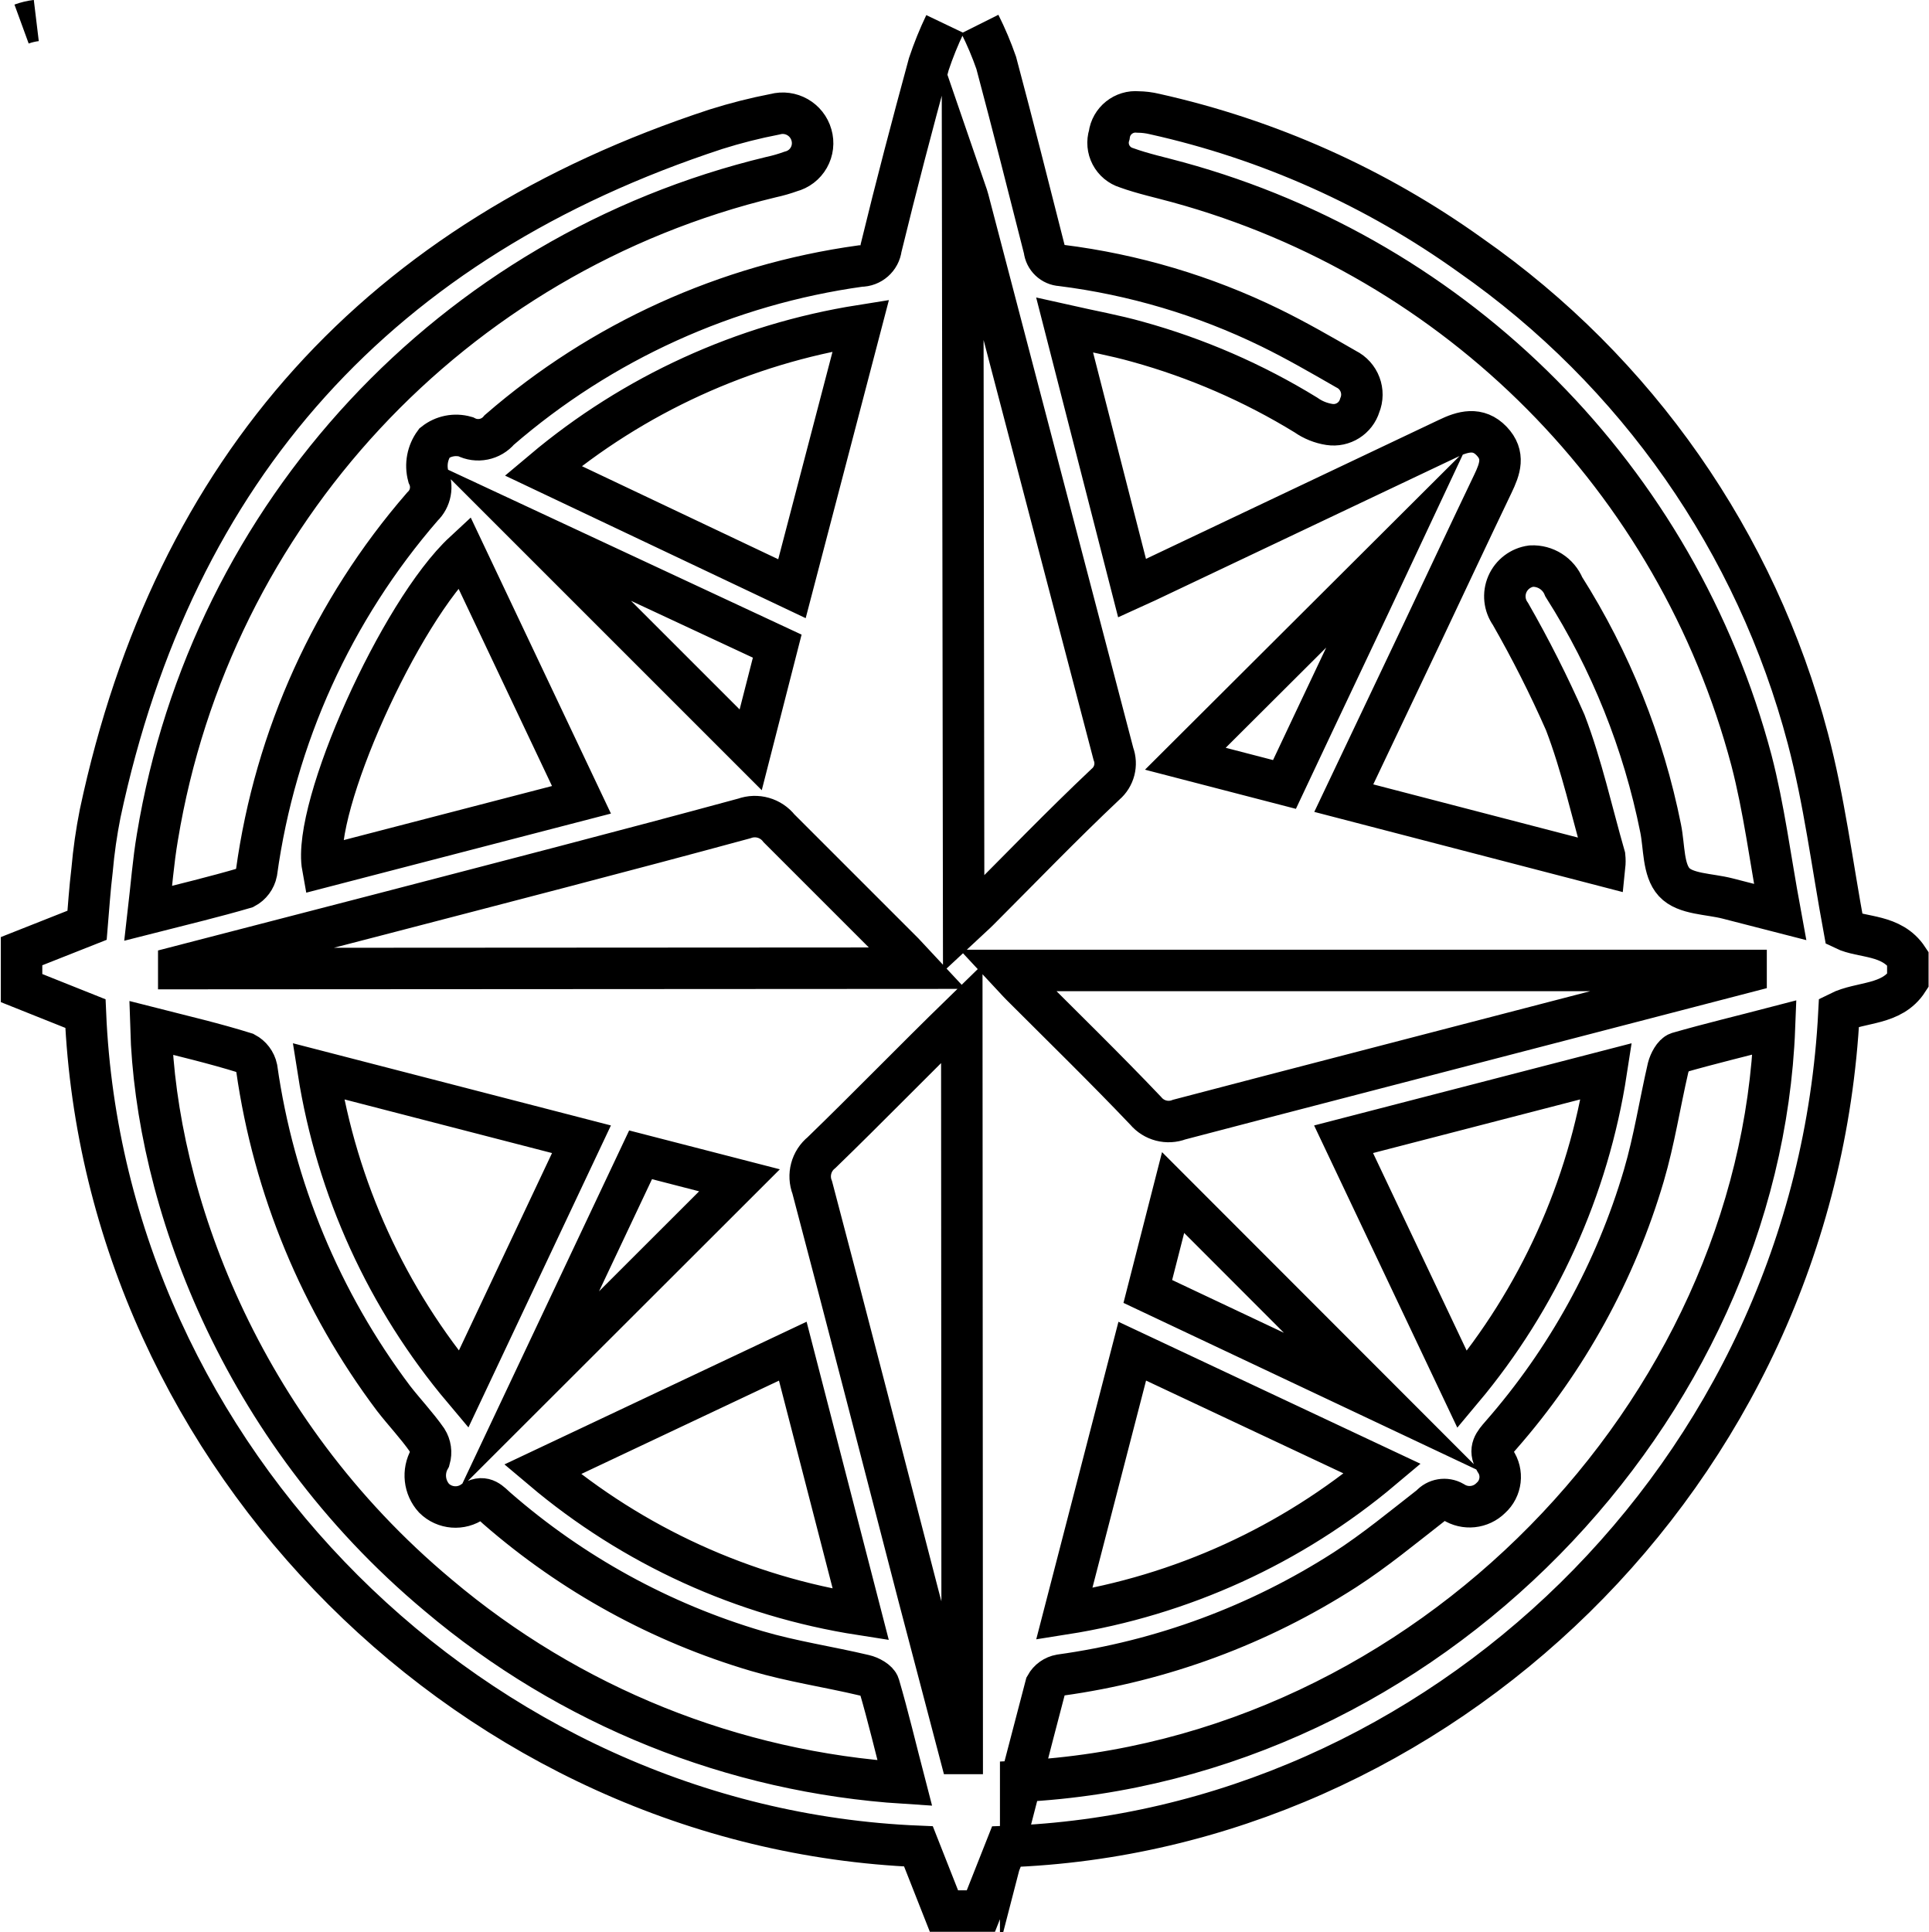
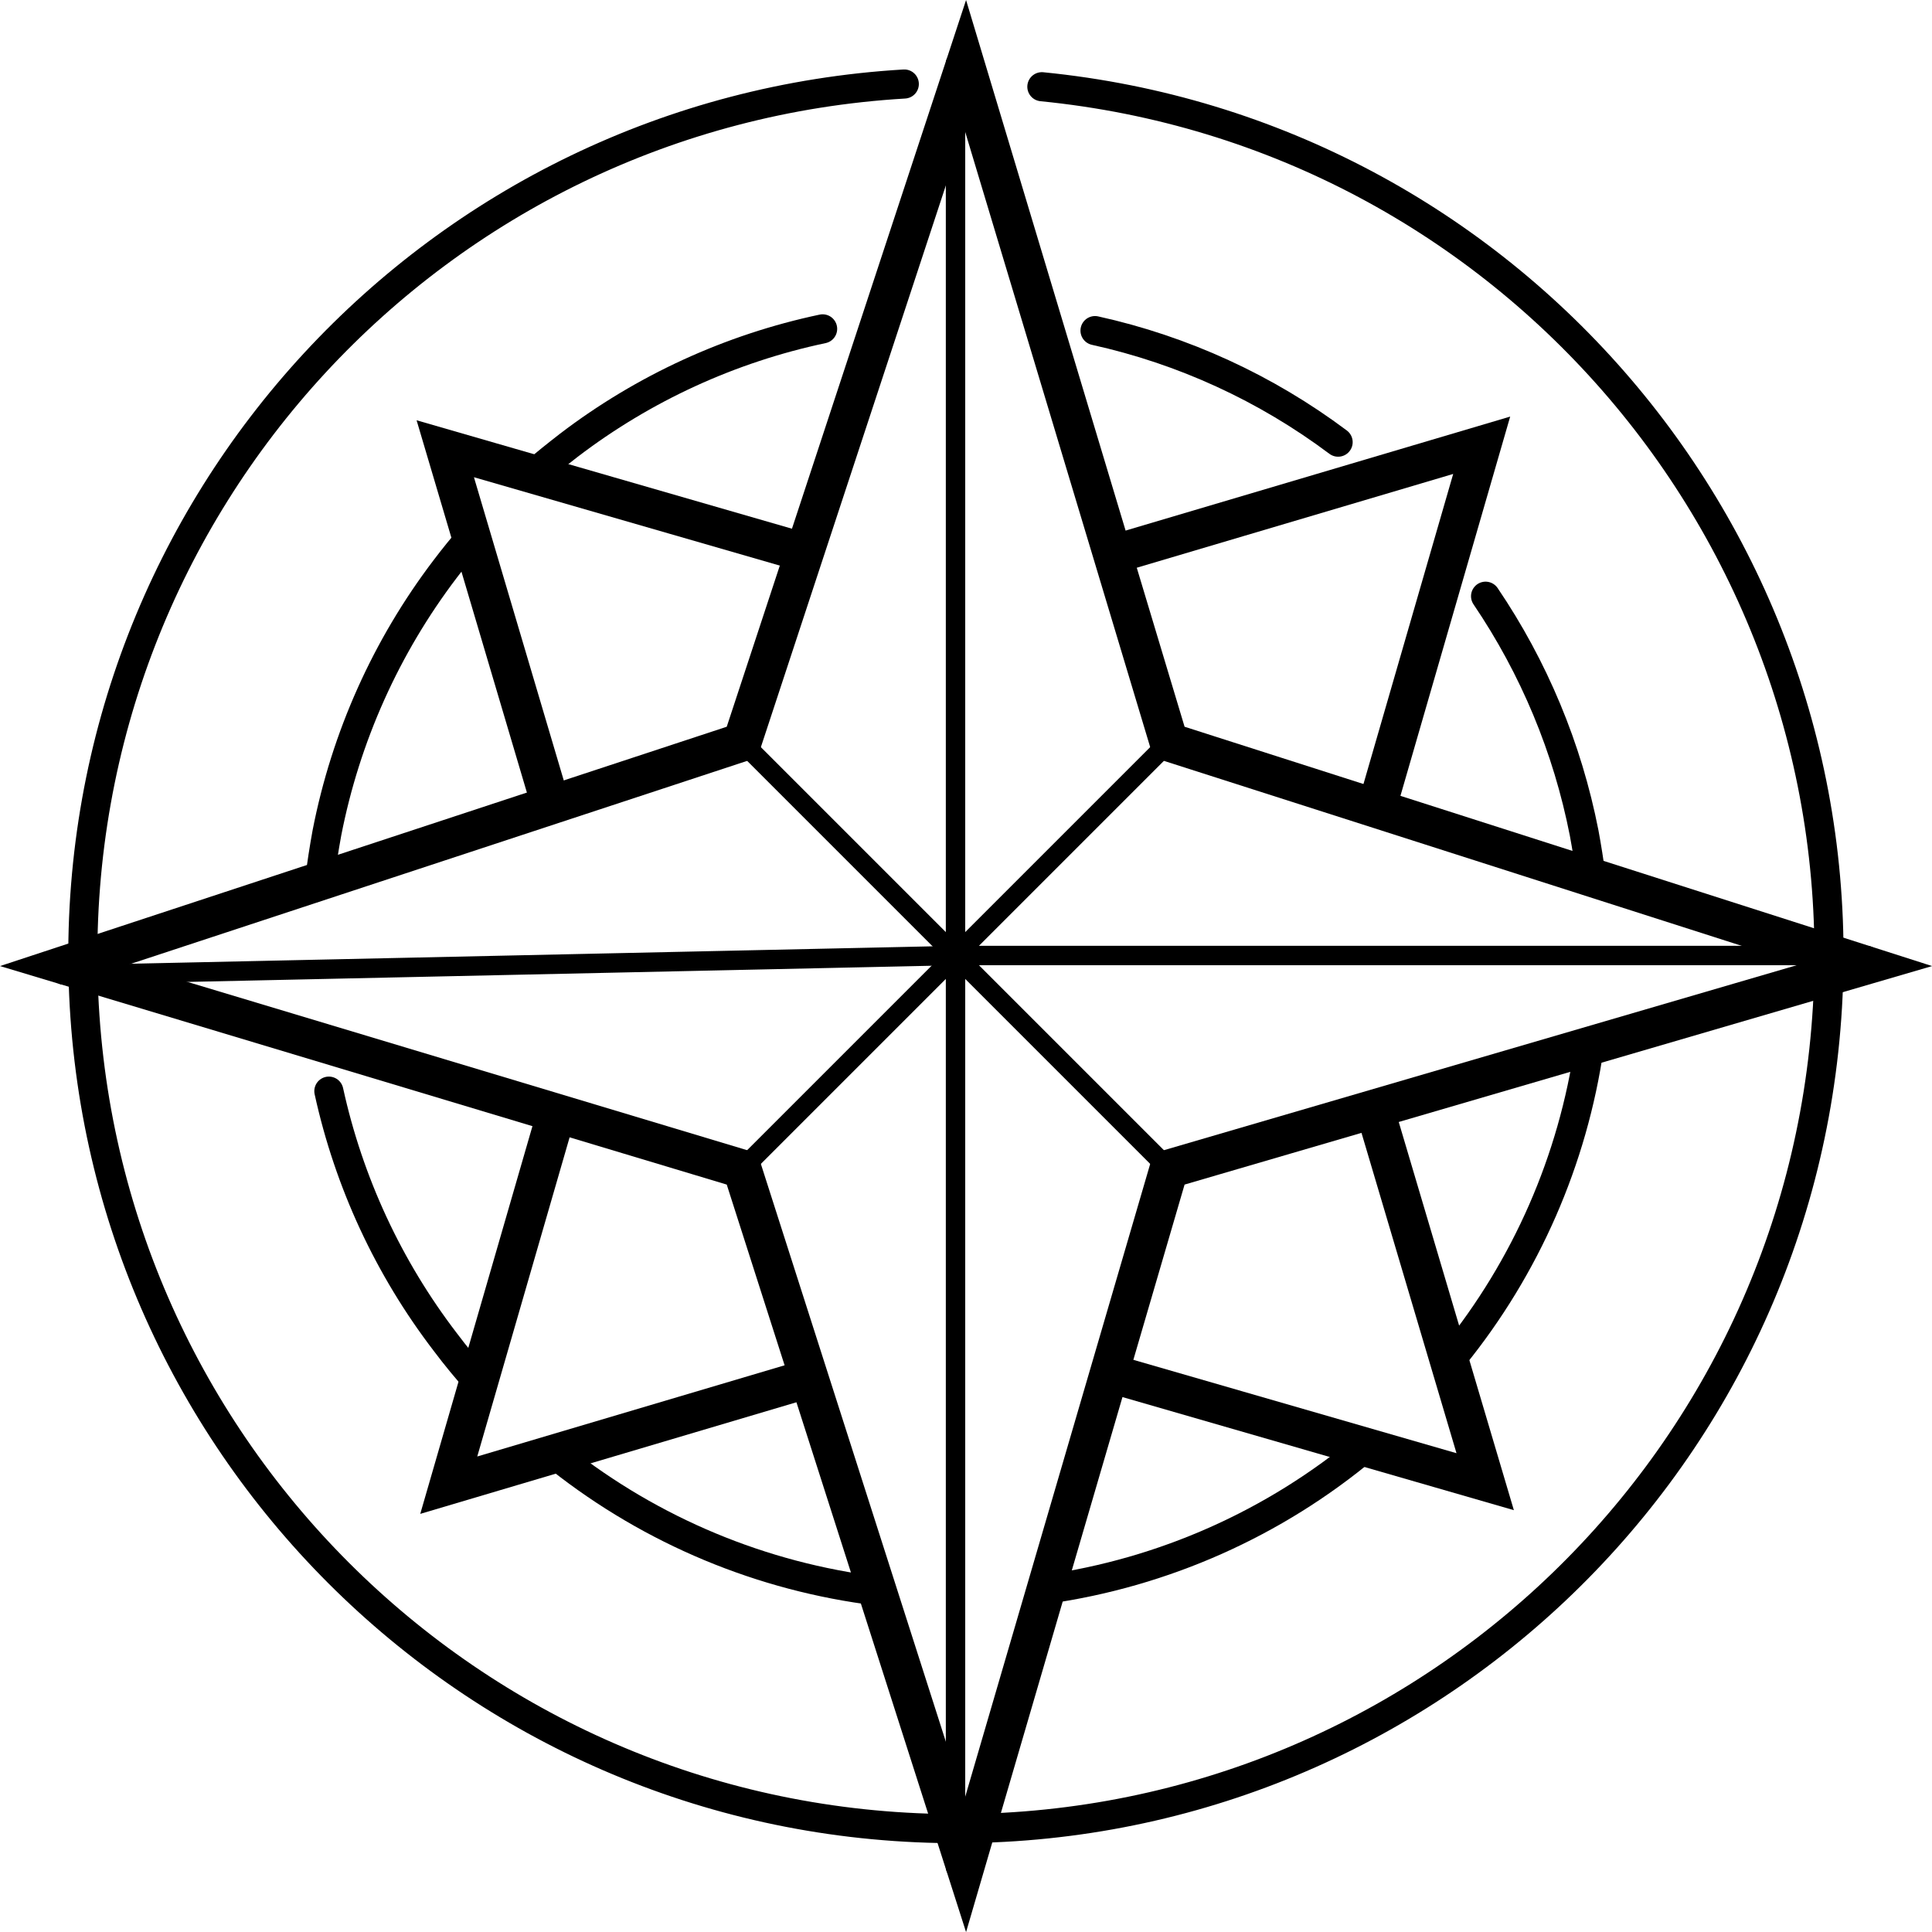
- <svg xmlns="http://www.w3.org/2000/svg" id="Calque_1" data-name="Calque 1" viewBox="0 0 93 93.17">
+ <svg xmlns="http://www.w3.org/2000/svg" id="Calque_2" data-name="Calque 2" viewBox="0 0 99.58 99.58">
  <defs>
-     <style>.cls-1{fill:none;stroke:#000;stroke-miterlimit:10;stroke-width:2px;}</style>
+     <style>.cls-1,.cls-2,.cls-3,.cls-4,.cls-5{fill:none;stroke:#000;stroke-miterlimit:10;}.cls-1,.cls-4{stroke-width:2px;}.cls-2,.cls-4,.cls-5{stroke-linecap:round;}.cls-2,.cls-3{stroke-width:1.5px;}</style>
  </defs>
-   <path class="cls-1" d="M38,37a3.18,3.18,0,0,1,.71-.17M84.21,37A15.84,15.84,0,0,1,85,38.87c.8,3,1.56,6,2.32,9a.86.86,0,0,0,.81.77,32.09,32.09,0,0,1,10.08,3c1.25.61,2.46,1.31,3.66,2a1.37,1.37,0,0,1,.66,1.75,1.32,1.32,0,0,1-1.46.92,2.67,2.67,0,0,1-1.14-.46,31.69,31.69,0,0,0-8.12-3.53c-1.1-.31-2.22-.51-3.51-.8L91.55,64.2c.37-.17.64-.28.9-.41L106.76,57c.74-.36,1.48-.57,2.13.11s.4,1.35.06,2.06c-1.14,2.38-2.26,4.77-3.39,7.16l-3.8,8,12.58,3.27a2.23,2.23,0,0,0,0-.46c-.62-2.16-1.1-4.37-1.9-6.46a55.67,55.67,0,0,0-2.64-5.23,1.47,1.47,0,0,1,1-2.31,1.61,1.61,0,0,1,1.57,1,34.32,34.32,0,0,1,4.67,11.65c.18.89.11,2,.65,2.59s1.69.56,2.58.79l2.53.65c-.48-2.61-.78-5-1.38-7.31A39.37,39.37,0,0,0,93.76,44.63c-.83-.23-1.68-.41-2.48-.7a1.26,1.26,0,0,1-.83-1.58,1.28,1.28,0,0,1,1.39-1.11,3.58,3.58,0,0,1,.8.1,41.71,41.71,0,0,1,15.23,6.81,41.27,41.27,0,0,1,16.27,23.31c.79,3,1.16,6,1.75,9.2.87.42,2.29.22,3.07,1.4v1.07c-.78,1.21-2.26,1-3.32,1.53-1.15,22.35-19.43,39.51-40.15,40.23L84.26,128H82.48l-1.23-3.12C59.93,124,42,106.19,41.08,84.72L38,83.49V81.71l3.16-1.25c.07-.83.13-1.75.24-2.66a25.27,25.27,0,0,1,.39-2.73c3.56-16.71,13.51-27.69,29.7-33a25.67,25.67,0,0,1,2.84-.72,1.44,1.44,0,0,1,1.76,1,1.41,1.41,0,0,1-1,1.76,7.26,7.26,0,0,1-.94.27,39.32,39.32,0,0,0-29.6,31.83c-.2,1.18-.29,2.37-.44,3.67,1.69-.43,3.19-.79,4.66-1.22a1.1,1.1,0,0,0,.56-.75,34,34,0,0,1,8-17.64,1.29,1.29,0,0,0,.28-1.48,1.87,1.87,0,0,1,.3-1.59,1.68,1.68,0,0,1,1.5-.3,1.33,1.33,0,0,0,1.63-.33,33.65,33.65,0,0,1,17.41-7.9,1,1,0,0,0,1-.88c.73-3,1.5-5.92,2.3-8.86A16.83,16.83,0,0,1,82.53,37m3.65,84.74c19.65-1,35.64-17.89,36.35-36.35-1.57.41-3.12.78-4.65,1.22-.21.07-.41.45-.48.72-.4,1.73-.67,3.5-1.17,5.2a33.25,33.25,0,0,1-6.89,12.52c-.32.37-.61.68-.28,1.24a1.36,1.36,0,0,1-.21,1.79,1.45,1.45,0,0,1-1.81.19.87.87,0,0,0-1.09.18c-1.36,1.06-2.69,2.16-4.13,3.09a34,34,0,0,1-13.73,5.08,1,1,0,0,0-.7.5C87,118.63,86.59,120.16,86.18,121.75ZM44.24,85.41c.24,8.09,4.18,19.28,13.85,27.36a38.68,38.68,0,0,0,22.5,9.06c-.44-1.69-.8-3.22-1.24-4.72-.06-.21-.44-.42-.71-.48-1.73-.41-3.5-.67-5.19-1.17a33.48,33.48,0,0,1-12.53-6.88c-.32-.28-.59-.65-1.14-.34a1.47,1.47,0,0,1-1.89-.15,1.63,1.63,0,0,1-.21-1.9,1.13,1.13,0,0,0-.13-.91c-.49-.7-1.09-1.33-1.61-2a34.58,34.58,0,0,1-6.6-15.92,1.1,1.1,0,0,0-.56-.74C47.31,86.16,45.81,85.81,44.24,85.41Zm39.19-5c.3-.28.52-.47.72-.67,2-2,4-4.08,6.12-6.08a1.32,1.32,0,0,0,.38-1.47q-3.5-13.36-7-26.73c-.06-.23-.15-.44-.27-.79Zm-2.21,2.12-.69-.74c-2-2-4-4-6-6a1.49,1.49,0,0,0-1.68-.48C67,76.9,61.14,78.41,55.27,79.94l-9.69,2.51,0,.1Zm39.94.19,0-.08H85.54c.28.3.47.52.67.72,2,2,4.05,4,6,6.05a1.44,1.44,0,0,0,1.62.42c5.9-1.55,11.81-3.07,17.71-4.61Zm-37.82,2C81,87,78.81,89.26,76.58,91.42a1.48,1.48,0,0,0-.45,1.69c1.73,6.55,3.42,13.12,5.12,19.68l2,7.61.11,0ZM75.19,101l-12.07,5.7a31.24,31.24,0,0,0,15.35,7ZM114.42,87.5l-12.67,3.28c1.92,4.06,3.79,8,5.72,12.07A31.31,31.31,0,0,0,114.42,87.5Zm-62.11,0a31.4,31.4,0,0,0,7,15.34L65,90.78ZM91.56,101l-3.28,12.67a31.41,31.41,0,0,0,15.34-7ZM65,74.41,59.34,62.46C56.23,65.34,52,74.78,52.52,77.65ZM78.47,51.54a31.46,31.46,0,0,0-15.32,7l12,5.69ZM73.16,72l1.28-5L62.67,61.51ZM98.9,73.67c1.91-4.06,3.79-8,5.36-11.35L94.12,72.43ZM67.85,91.53l-5.36,11.35L72.62,92.76Zm35.79,11.94L93.53,93.35l-1.22,4.77Z" transform="translate(-36.96 -35.84)" />
+   <polygon class="cls-1" points="49.75 3.33 60.25 38.25 96.17 49.75 60.25 60.25 49.75 96.17 38.25 60.25 3.33 49.75 38.25 38.25 49.75 3.33" />
+   <path class="cls-1" d="M64.61,82.56" transform="translate(-33.75 -32.75)" />
+   <polyline class="cls-1" points="41.7 71.04 23.13 76.55 28.68 57.37" />
+   <path class="cls-1" d="M83.56,101.39" transform="translate(-33.75 -32.75)" />
+   <polyline class="cls-1" points="70.85 57.15 76.55 76.37 57.17 70.77" />
+   <path class="cls-1" d="M102.39,82.44" transform="translate(-33.75 -32.75)" />
+   <polyline class="cls-1" points="57.34 28.59 76.37 22.95 70.95 41.68" />
+   <path class="cls-1" d="M83.44,63.61" transform="translate(-33.75 -32.75)" />
+   <polyline class="cls-1" points="28.39 41.49 22.95 23.13 41.47 28.48" />
+   <path class="cls-2" d="M61.24,57.19c.59-.52,1.2-1,1.83-1.49a32.74,32.74,0,0,1,13.08-6" transform="translate(-33.75 -32.75)" />
+   <path class="cls-3" d="M50.22,78.17c.1-.84.23-1.67.38-2.49a32.89,32.89,0,0,1,6.1-13.61c.43-.57.88-1.12,1.34-1.66" transform="translate(-33.75 -32.75)" />
+   <path class="cls-1" d="M50,82" transform="translate(-33.75 -32.75)" />
+   <path class="cls-2" d="M58.41,104c-.6-.67-1.17-1.36-1.71-2.08a32.8,32.8,0,0,1-6-12.93" transform="translate(-33.75 -32.75)" />
+   <path class="cls-2" d="M79,114.76a32.88,32.88,0,0,1-16.38-6.83" transform="translate(-33.75 -32.75)" />
+   <path class="cls-4" d="M83,115" transform="translate(-33.75 -32.75)" />
+   <path class="cls-2" d="M104.14,107.34a32.88,32.88,0,0,1-16.47,7.33" transform="translate(-33.75 -32.75)" />
+   <path class="cls-2" d="M115.67,86.67a32.84,32.84,0,0,1-7,16" transform="translate(-33.75 -32.75)" />
+   <path class="cls-2" d="M110.32,63.48a33.08,33.08,0,0,1,5.08,12.2q.21,1.13.36,2.28" transform="translate(-33.75 -32.75)" />
+   <path class="cls-2" d="M90.19,49.79a32.63,32.63,0,0,1,12.53,5.75" transform="translate(-33.75 -32.75)" />
+   <path class="cls-2" d="M87.45,37.22a45,45,0,1,1-7.09-.14" transform="translate(-33.75 -32.75)" />
+   <line class="cls-5" x1="38.25" y1="38.25" x2="60.25" y2="60.25" />
+   <line class="cls-5" x1="60.25" y1="38.25" x2="38.25" y2="60.25" />
+   <line class="cls-5" x1="49.25" y1="96.25" x2="49.25" y2="49.25" />
+   <line class="cls-5" x1="49.25" y1="3.25" x2="49.25" y2="49.25" />
+   <line class="cls-5" x1="96.25" y1="49.25" x2="49.25" y2="49.25" />
+   <line class="cls-5" x1="3.25" y1="50.25" x2="49.25" y2="49.25" />
</svg>
